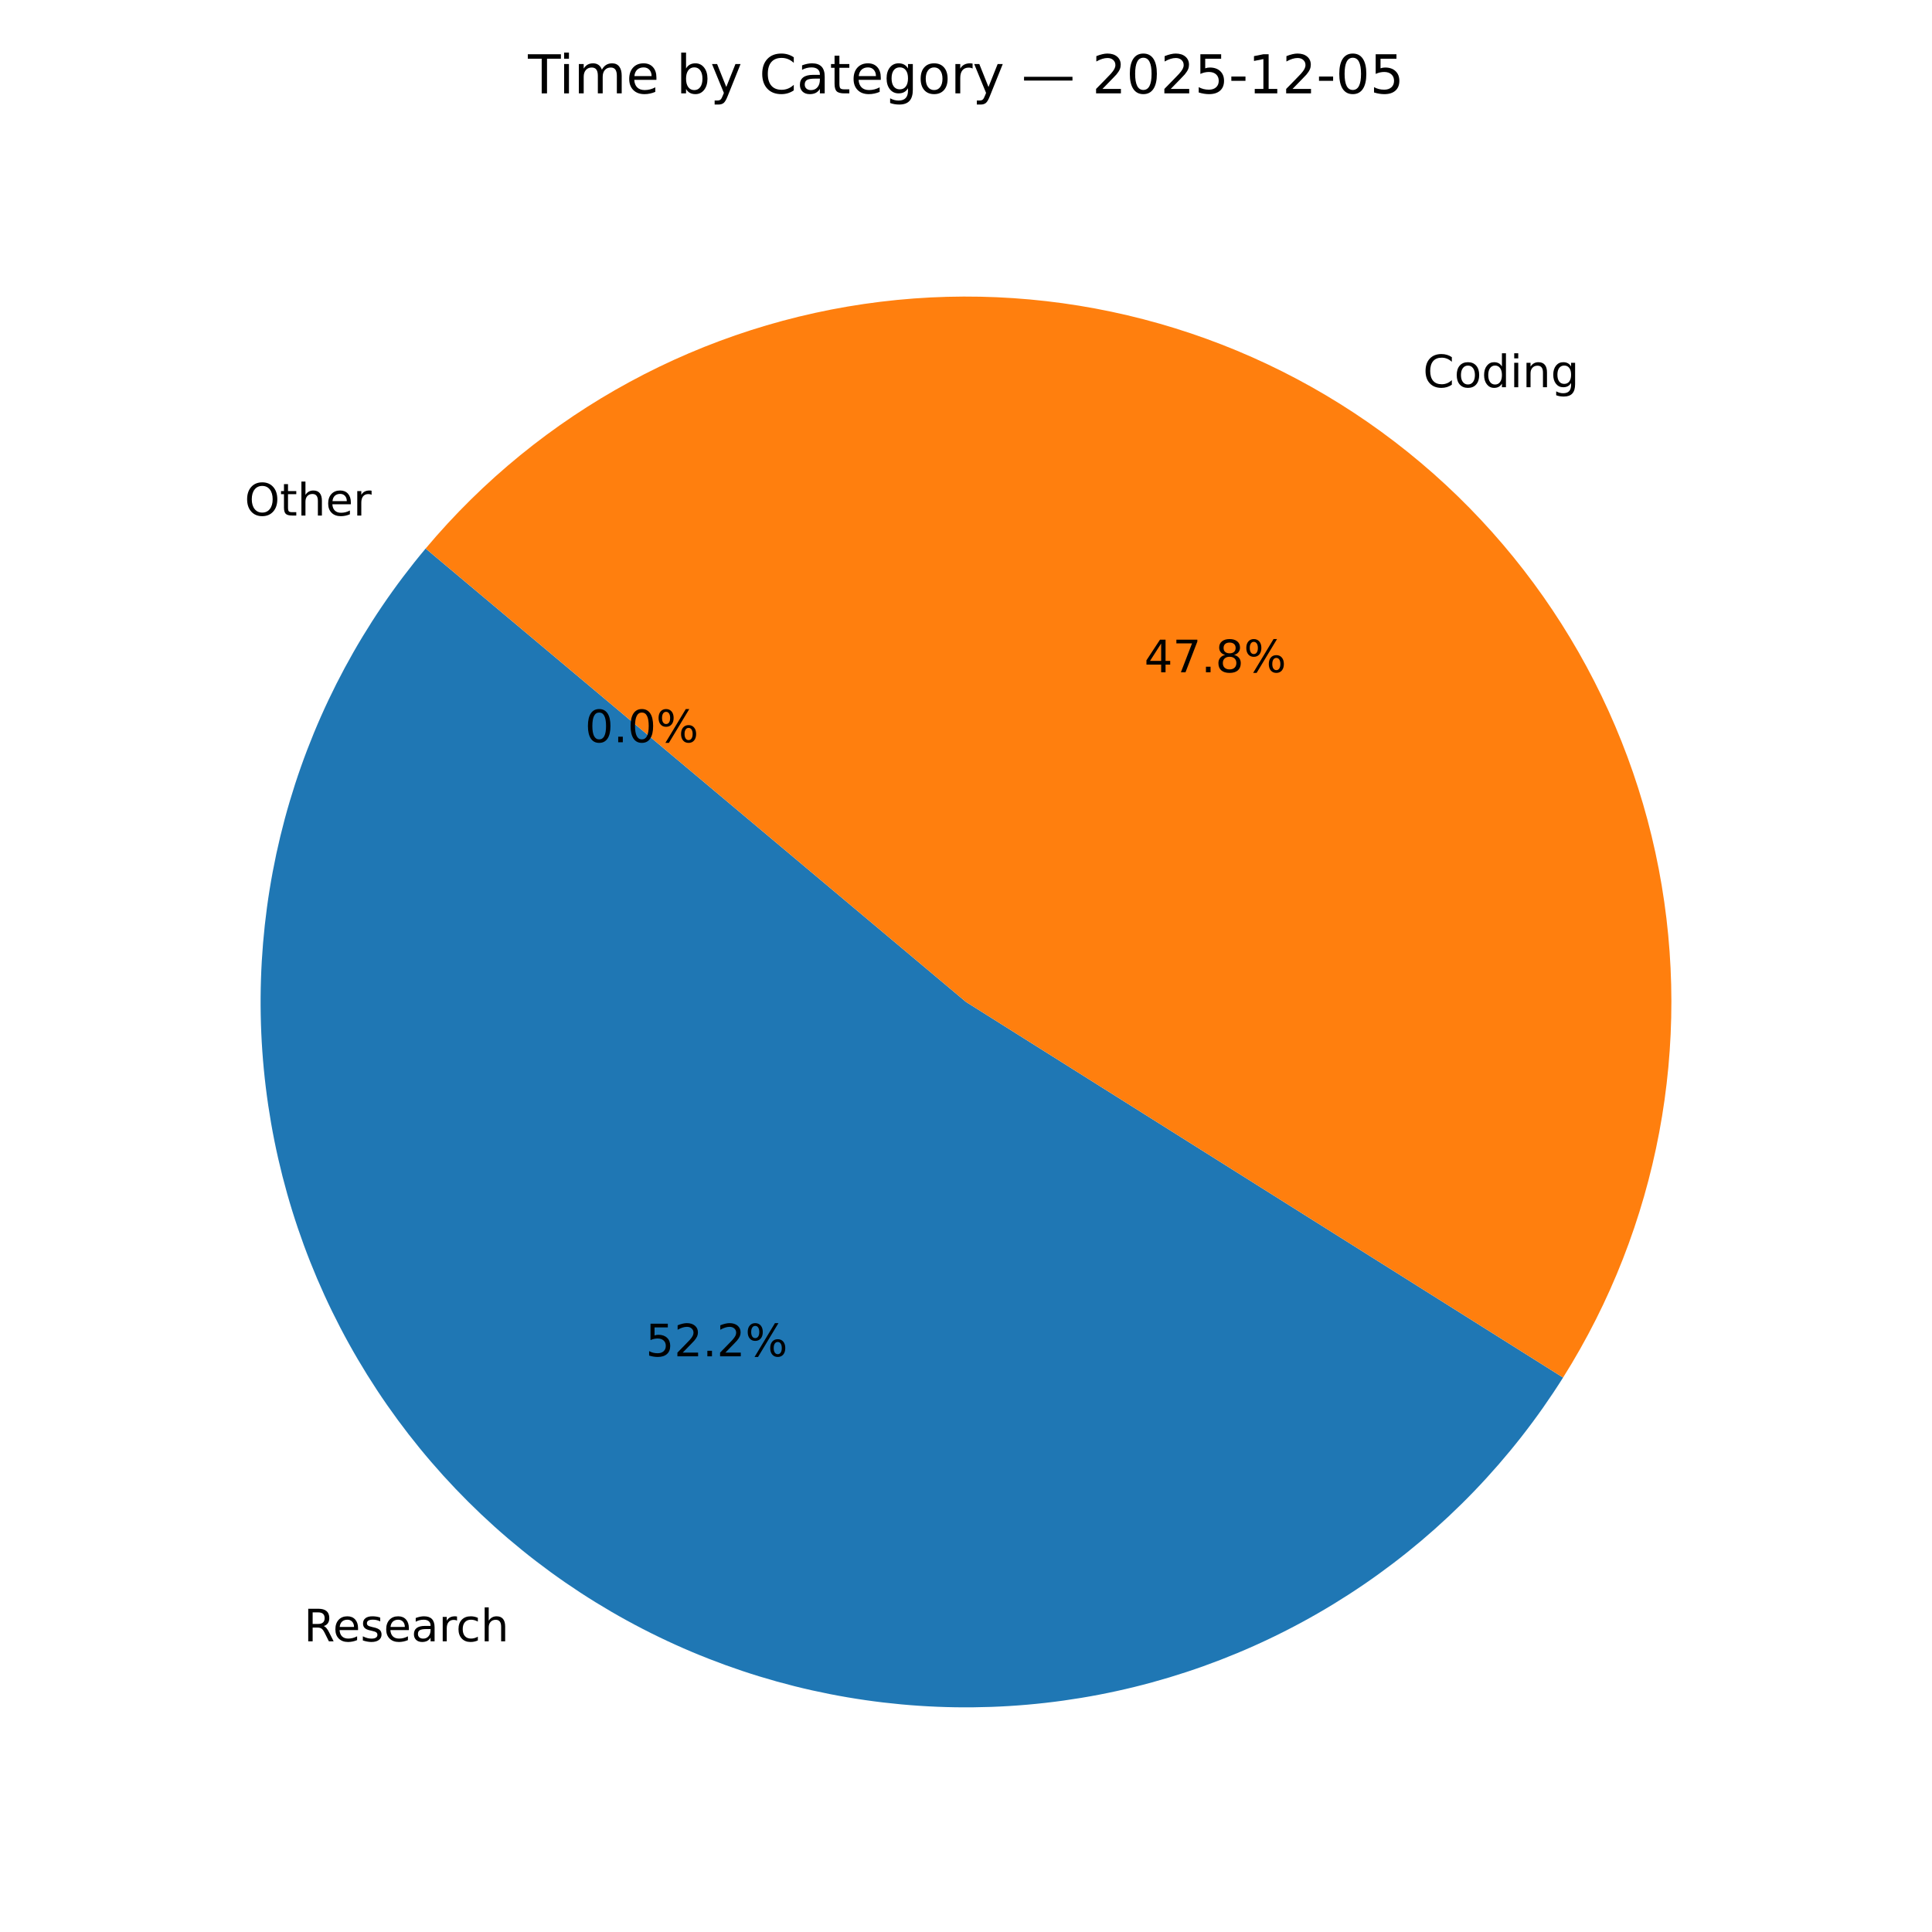
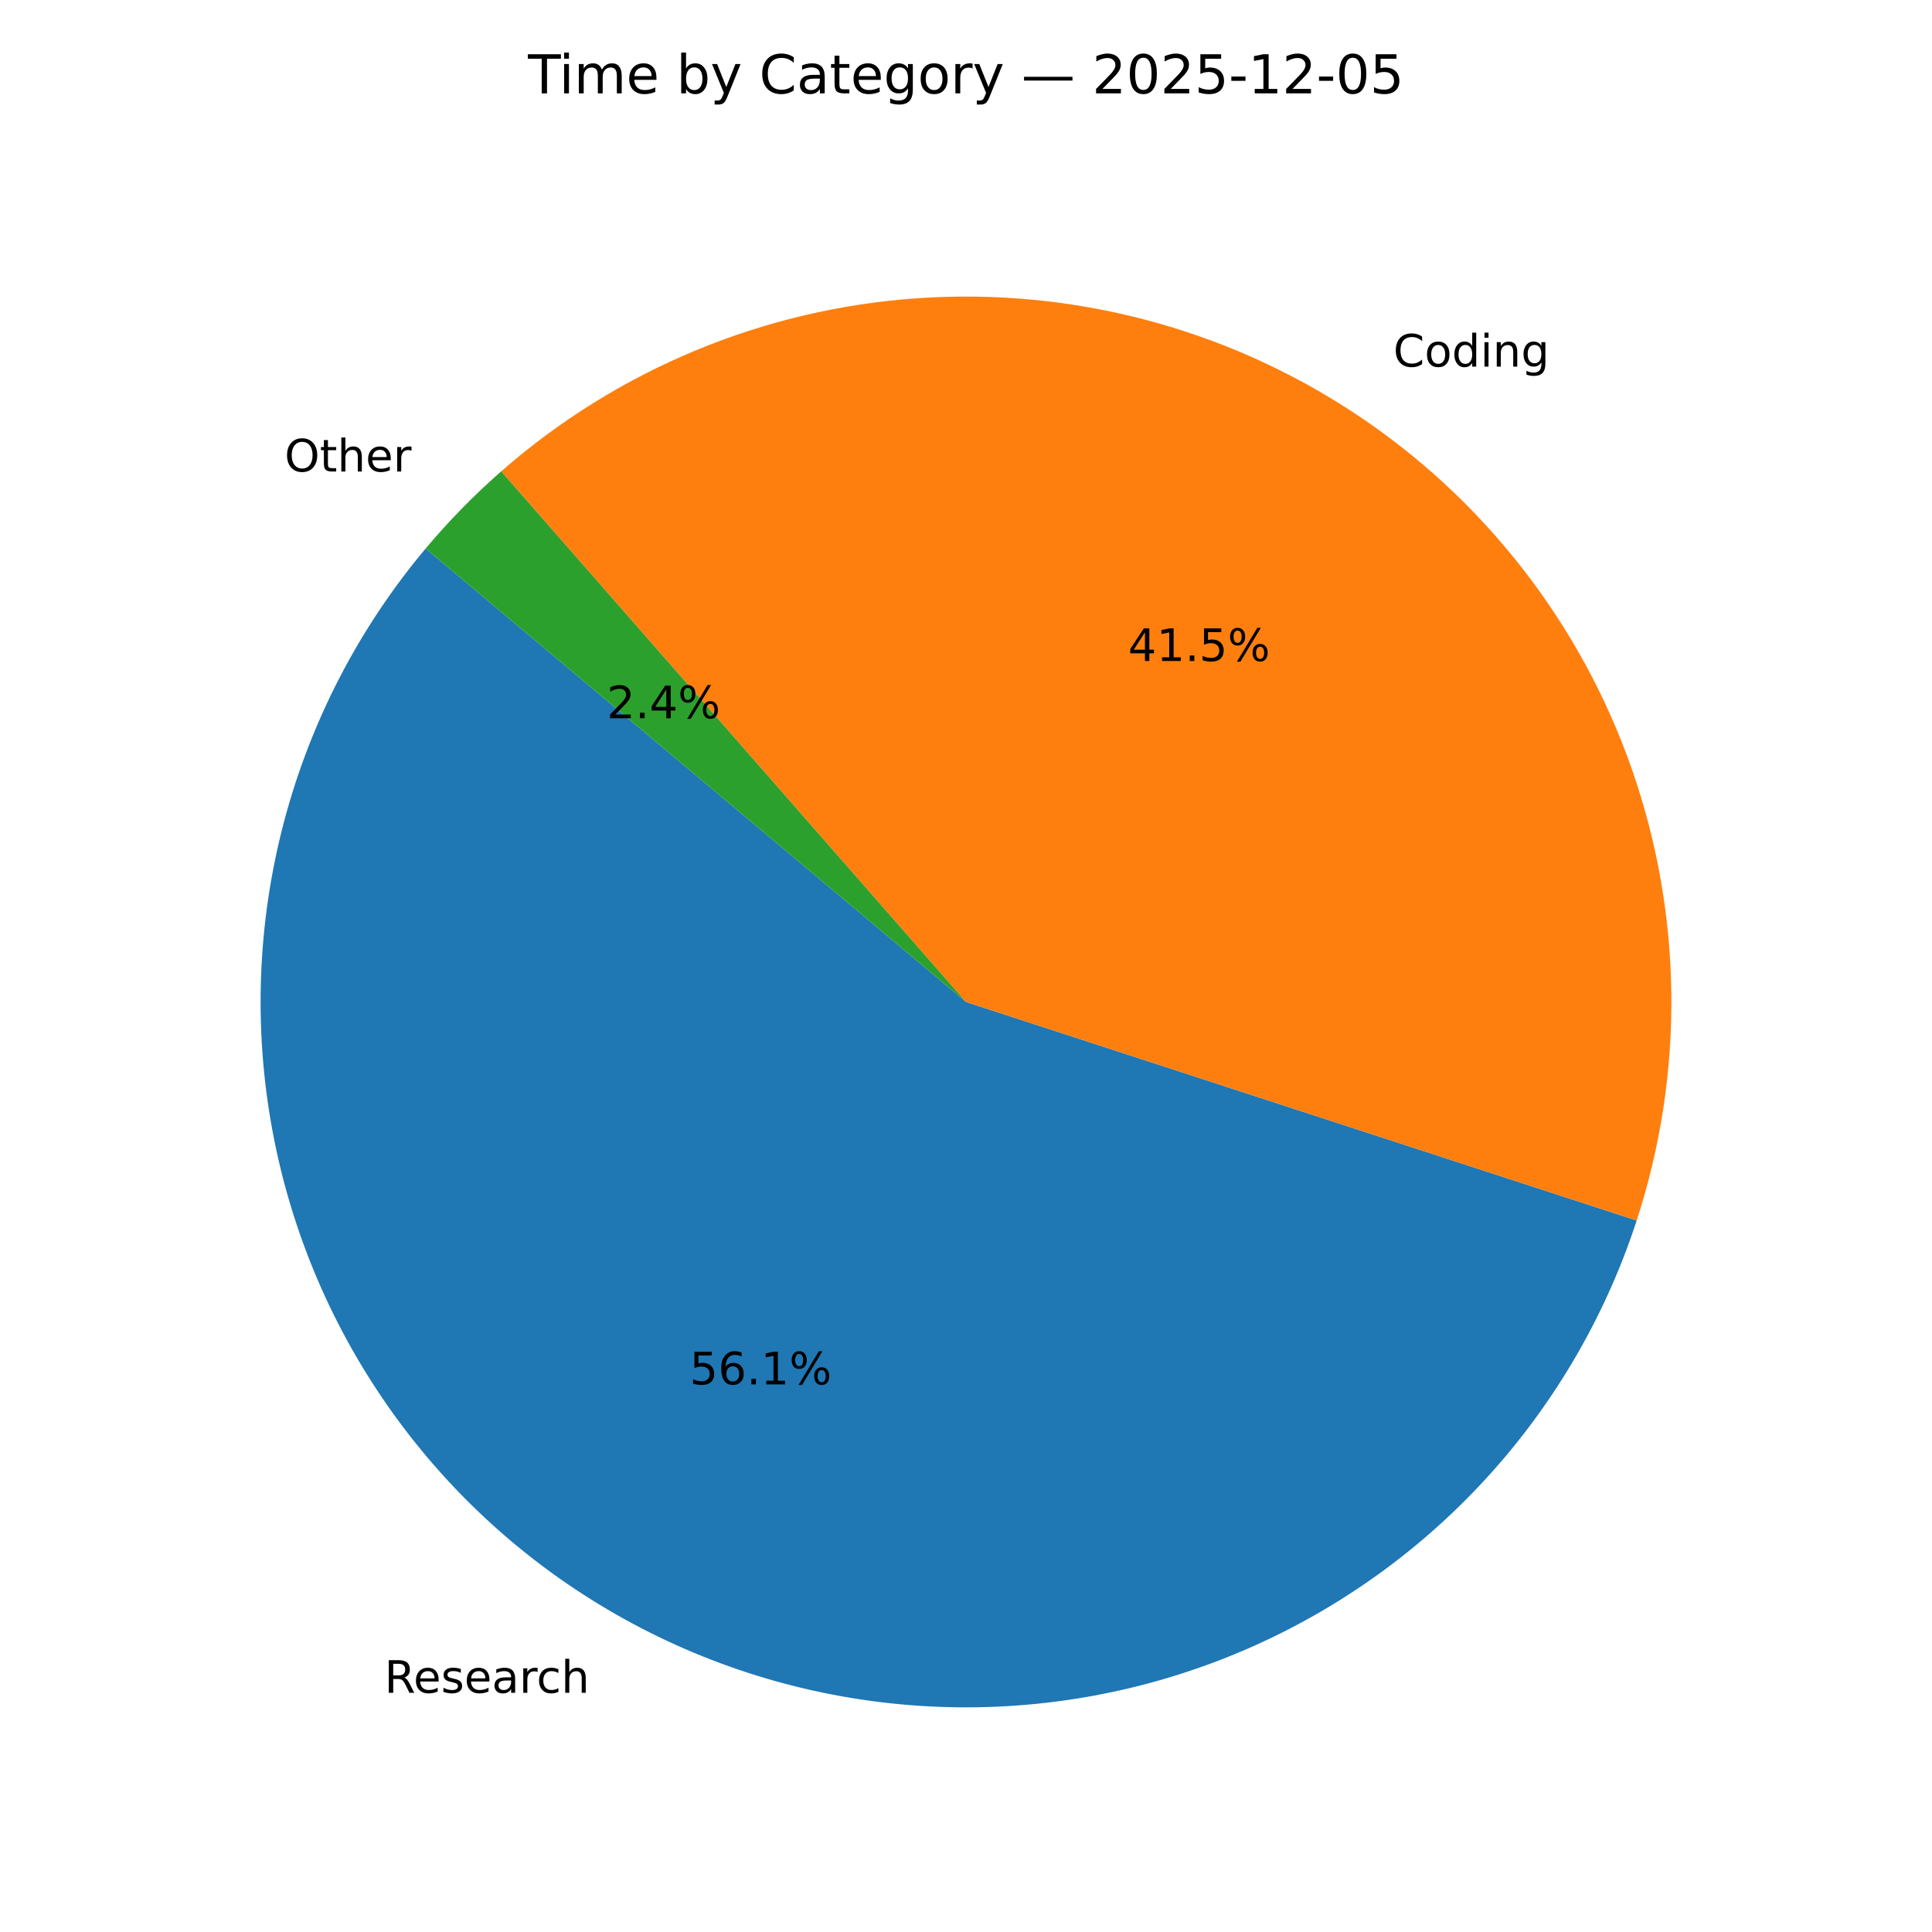
<svg xmlns="http://www.w3.org/2000/svg" xmlns:xlink="http://www.w3.org/1999/xlink" width="432pt" height="432pt" viewBox="0 0 432 432" version="1.1">
  <defs>
    <style type="text/css">*{stroke-linejoin: round; stroke-linecap: butt}</style>
  </defs>
  <g id="figure_1">
    <g id="patch_1">
      <path d="M 0 432  L 432 432  L 432 0  L 0 0  z " style="fill: #ffffff" />
    </g>
    <g id="axes_1">
      <g id="patch_2">
-         <path d="M 95.173 122.654  C 81.277 139.216 70.932 158.459 64.784 179.185  C 58.636 199.912 56.815 221.683 59.433 243.143  C 62.052 264.604 69.055 285.298 80.006 303.938  C 90.957 322.579 105.625 338.77 123.096 351.504  C 140.567 364.238 160.471 373.245 181.569 377.964  C 202.667 382.683 224.512 383.015 245.743 378.938  C 266.975 374.861 287.143 366.463 304.993 354.265  C 322.842 342.067 337.995 326.328 349.507 308.029  L 216 224.04  z " style="fill: #1f77b4" />
+         <path d="M 95.173 122.654  C 80.224 140.471 69.398 161.375 63.474 183.866  C 57.55 206.357 56.674 229.882 60.907 252.751  C 65.141 275.62 74.38 297.272 87.963 316.152  C 101.545 335.031 119.136 350.675 139.473 361.959  C 159.81 373.244 182.393 379.891 205.6 381.425  C 228.807 382.958 252.069 379.34 273.714 370.83  C 295.359 362.32 314.856 349.126 330.804 332.198  C 346.752 315.27 358.761 295.022 365.967 272.908  L 216 224.04  z " style="fill: #1f77b4" />
      </g>
      <g id="patch_3">
-         <path d="M 349.507 308.029  C 370.783 274.209 378.433 233.536 370.898 194.297  C 363.364 155.058 341.193 120.111 308.904 96.576  C 276.614 73.042 236.559 62.634 196.897 67.473  C 157.235 72.312 120.857 92.046 95.173 122.654  L 216 224.04  z " style="fill: #ff7f0e" />
+         <path d="M 365.967 272.908  C 376.669 240.065 376.291 204.599 364.893 171.991  C 353.494 139.383 331.693 111.406 302.86 92.383  C 274.027 73.361 239.728 64.327 205.265 66.678  C 170.803 69.029 138.049 82.637 112.066 105.398  L 216 224.04  z " style="fill: #ff7f0e" />
      </g>
      <g id="patch_4">
-         <path d="M 95.173 122.654  C 95.173 122.654 95.173 122.654 95.173 122.654  L 216 224.04  z " style="fill: #2ca02c" />
+         <path d="M 112.066 105.398  C 109.035 108.053 106.107 110.823 103.289 113.703  C 100.47 116.582 97.763 119.568 95.173 122.654  L 216 224.04  z " style="fill: #2ca02c" />
      </g>
      <g id="matplotlib.axis_1" />
      <g id="matplotlib.axis_2" />
      <g id="text_1">
-         <g transform="translate(67.94183 367.0095) scale(0.1 -0.1)">
+         <g transform="translate(85.95655 378.5108) scale(0.1 -0.1)">
          <defs>
            <path id="DejaVuSans-52" d="M 2841 2188  Q 3044 2119 3236 1894  Q 3428 1669 3622 1275  L 4263 0  L 3584 0  L 2988 1197  Q 2756 1666 2539 1819  Q 2322 1972 1947 1972  L 1259 1972  L 1259 0  L 628 0  L 628 4666  L 2053 4666  Q 2853 4666 3247 4331  Q 3641 3997 3641 3322  Q 3641 2881 3436 2590  Q 3231 2300 2841 2188  z M 1259 4147  L 1259 2491  L 2053 2491  Q 2509 2491 2742 2702  Q 2975 2913 2975 3322  Q 2975 3731 2742 3939  Q 2509 4147 2053 4147  L 1259 4147  z " transform="scale(0.015625)" />
            <path id="DejaVuSans-65" d="M 3597 1894  L 3597 1613  L 953 1613  Q 991 1019 1311 708  Q 1631 397 2203 397  Q 2534 397 2845 478  Q 3156 559 3463 722  L 3463 178  Q 3153 47 2828 -22  Q 2503 -91 2169 -91  Q 1331 -91 842 396  Q 353 884 353 1716  Q 353 2575 817 3079  Q 1281 3584 2069 3584  Q 2775 3584 3186 3129  Q 3597 2675 3597 1894  z M 3022 2063  Q 3016 2534 2758 2815  Q 2500 3097 2075 3097  Q 1594 3097 1305 2825  Q 1016 2553 972 2059  L 3022 2063  z " transform="scale(0.015625)" />
            <path id="DejaVuSans-73" d="M 2834 3397  L 2834 2853  Q 2591 2978 2328 3040  Q 2066 3103 1784 3103  Q 1356 3103 1142 2972  Q 928 2841 928 2578  Q 928 2378 1081 2264  Q 1234 2150 1697 2047  L 1894 2003  Q 2506 1872 2764 1633  Q 3022 1394 3022 966  Q 3022 478 2636 193  Q 2250 -91 1575 -91  Q 1294 -91 989 -36  Q 684 19 347 128  L 347 722  Q 666 556 975 473  Q 1284 391 1588 391  Q 1994 391 2212 530  Q 2431 669 2431 922  Q 2431 1156 2273 1281  Q 2116 1406 1581 1522  L 1381 1569  Q 847 1681 609 1914  Q 372 2147 372 2553  Q 372 3047 722 3315  Q 1072 3584 1716 3584  Q 2034 3584 2315 3537  Q 2597 3491 2834 3397  z " transform="scale(0.015625)" />
            <path id="DejaVuSans-61" d="M 2194 1759  Q 1497 1759 1228 1600  Q 959 1441 959 1056  Q 959 750 1161 570  Q 1363 391 1709 391  Q 2188 391 2477 730  Q 2766 1069 2766 1631  L 2766 1759  L 2194 1759  z M 3341 1997  L 3341 0  L 2766 0  L 2766 531  Q 2569 213 2275 61  Q 1981 -91 1556 -91  Q 1019 -91 701 211  Q 384 513 384 1019  Q 384 1609 779 1909  Q 1175 2209 1959 2209  L 2766 2209  L 2766 2266  Q 2766 2663 2505 2880  Q 2244 3097 1772 3097  Q 1472 3097 1187 3025  Q 903 2953 641 2809  L 641 3341  Q 956 3463 1253 3523  Q 1550 3584 1831 3584  Q 2591 3584 2966 3190  Q 3341 2797 3341 1997  z " transform="scale(0.015625)" />
            <path id="DejaVuSans-72" d="M 2631 2963  Q 2534 3019 2420 3045  Q 2306 3072 2169 3072  Q 1681 3072 1420 2755  Q 1159 2438 1159 1844  L 1159 0  L 581 0  L 581 3500  L 1159 3500  L 1159 2956  Q 1341 3275 1631 3429  Q 1922 3584 2338 3584  Q 2397 3584 2469 3576  Q 2541 3569 2628 3553  L 2631 2963  z " transform="scale(0.015625)" />
            <path id="DejaVuSans-63" d="M 3122 3366  L 3122 2828  Q 2878 2963 2633 3030  Q 2388 3097 2138 3097  Q 1578 3097 1268 2742  Q 959 2388 959 1747  Q 959 1106 1268 751  Q 1578 397 2138 397  Q 2388 397 2633 464  Q 2878 531 3122 666  L 3122 134  Q 2881 22 2623 -34  Q 2366 -91 2075 -91  Q 1284 -91 818 406  Q 353 903 353 1747  Q 353 2603 823 3093  Q 1294 3584 2113 3584  Q 2378 3584 2631 3529  Q 2884 3475 3122 3366  z " transform="scale(0.015625)" />
            <path id="DejaVuSans-68" d="M 3513 2113  L 3513 0  L 2938 0  L 2938 2094  Q 2938 2591 2744 2837  Q 2550 3084 2163 3084  Q 1697 3084 1428 2787  Q 1159 2491 1159 1978  L 1159 0  L 581 0  L 581 4863  L 1159 4863  L 1159 2956  Q 1366 3272 1645 3428  Q 1925 3584 2291 3584  Q 2894 3584 3203 3211  Q 3513 2838 3513 2113  z " transform="scale(0.015625)" />
          </defs>
          <use xlink:href="#DejaVuSans-52" />
          <use xlink:href="#DejaVuSans-65" transform="translate(64.98242 0)" />
          <use xlink:href="#DejaVuSans-73" transform="translate(126.5059 0)" />
          <use xlink:href="#DejaVuSans-65" transform="translate(178.6055 0)" />
          <use xlink:href="#DejaVuSans-61" transform="translate(240.1289 0)" />
          <use xlink:href="#DejaVuSans-72" transform="translate(301.4082 0)" />
          <use xlink:href="#DejaVuSans-63" transform="translate(340.2715 0)" />
          <use xlink:href="#DejaVuSans-68" transform="translate(395.252 0)" />
        </g>
      </g>
      <g id="text_2">
-         <g transform="translate(144.3742 303.2777) scale(0.1 -0.1)">
+         <g transform="translate(154.2004 309.5511) scale(0.1 -0.1)">
          <defs>
            <path id="DejaVuSans-35" d="M 691 4666  L 3169 4666  L 3169 4134  L 1269 4134  L 1269 2991  Q 1406 3038 1543 3061  Q 1681 3084 1819 3084  Q 2600 3084 3056 2656  Q 3513 2228 3513 1497  Q 3513 744 3044 326  Q 2575 -91 1722 -91  Q 1428 -91 1123 -41  Q 819 9 494 109  L 494 744  Q 775 591 1075 516  Q 1375 441 1709 441  Q 2250 441 2565 725  Q 2881 1009 2881 1497  Q 2881 1984 2565 2268  Q 2250 2553 1709 2553  Q 1456 2553 1204 2497  Q 953 2441 691 2322  L 691 4666  z " transform="scale(0.015625)" />
-             <path id="DejaVuSans-32" d="M 1228 531  L 3431 531  L 3431 0  L 469 0  L 469 531  Q 828 903 1448 1529  Q 2069 2156 2228 2338  Q 2531 2678 2651 2914  Q 2772 3150 2772 3378  Q 2772 3750 2511 3984  Q 2250 4219 1831 4219  Q 1534 4219 1204 4116  Q 875 4013 500 3803  L 500 4441  Q 881 4594 1212 4672  Q 1544 4750 1819 4750  Q 2544 4750 2975 4387  Q 3406 4025 3406 3419  Q 3406 3131 3298 2873  Q 3191 2616 2906 2266  Q 2828 2175 2409 1742  Q 1991 1309 1228 531  z " transform="scale(0.015625)" />
+             <path id="DejaVuSans-36" d="M 2113 2584  Q 1688 2584 1439 2293  Q 1191 2003 1191 1497  Q 1191 994 1439 701  Q 1688 409 2113 409  Q 2538 409 2786 701  Q 3034 994 3034 1497  Q 3034 2003 2786 2293  Q 2538 2584 2113 2584  z M 3366 4563  L 3366 3988  Q 3128 4100 2886 4159  Q 2644 4219 2406 4219  Q 1781 4219 1451 3797  Q 1122 3375 1075 2522  Q 1259 2794 1537 2939  Q 1816 3084 2150 3084  Q 2853 3084 3261 2657  Q 3669 2231 3669 1497  Q 3669 778 3244 343  Q 2819 -91 2113 -91  Q 1303 -91 875 529  Q 447 1150 447 2328  Q 447 3434 972 4092  Q 1497 4750 2381 4750  Q 2619 4750 2861 4703  Q 3103 4656 3366 4563  z " transform="scale(0.015625)" />
            <path id="DejaVuSans-2e" d="M 684 794  L 1344 794  L 1344 0  L 684 0  L 684 794  z " transform="scale(0.015625)" />
+             <path id="DejaVuSans-31" d="M 794 531  L 1825 531  L 1825 4091  L 703 3866  L 703 4441  L 1819 4666  L 2450 4666  L 2450 531  L 3481 531  L 3481 0  L 794 0  L 794 531  z " transform="scale(0.015625)" />
            <path id="DejaVuSans-25" d="M 4653 2053  Q 4381 2053 4226 1822  Q 4072 1591 4072 1178  Q 4072 772 4226 539  Q 4381 306 4653 306  Q 4919 306 5073 539  Q 5228 772 5228 1178  Q 5228 1588 5073 1820  Q 4919 2053 4653 2053  z M 4653 2450  Q 5147 2450 5437 2106  Q 5728 1763 5728 1178  Q 5728 594 5436 251  Q 5144 -91 4653 -91  Q 4153 -91 3862 251  Q 3572 594 3572 1178  Q 3572 1766 3864 2108  Q 4156 2450 4653 2450  z M 1428 4353  Q 1159 4353 1004 4120  Q 850 3888 850 3481  Q 850 3069 1003 2837  Q 1156 2606 1428 2606  Q 1700 2606 1854 2837  Q 2009 3069 2009 3481  Q 2009 3884 1853 4118  Q 1697 4353 1428 4353  z M 4250 4750  L 4750 4750  L 1831 -91  L 1331 -91  L 4250 4750  z M 1428 4750  Q 1922 4750 2215 4408  Q 2509 4066 2509 3481  Q 2509 2891 2217 2550  Q 1925 2209 1428 2209  Q 931 2209 642 2551  Q 353 2894 353 3481  Q 353 4063 643 4406  Q 934 4750 1428 4750  z " transform="scale(0.015625)" />
          </defs>
          <use xlink:href="#DejaVuSans-35" />
-           <use xlink:href="#DejaVuSans-32" transform="translate(63.62305 0)" />
+           <use xlink:href="#DejaVuSans-36" transform="translate(63.62305 0)" />
          <use xlink:href="#DejaVuSans-2e" transform="translate(127.2461 0)" />
-           <use xlink:href="#DejaVuSans-32" transform="translate(159.0332 0)" />
+           <use xlink:href="#DejaVuSans-31" transform="translate(159.0332 0)" />
          <use xlink:href="#DejaVuSans-25" transform="translate(222.6562 0)" />
        </g>
      </g>
      <g id="text_3">
-         <g transform="translate(318.1941 86.58917) scale(0.1 -0.1)">
+         <g transform="translate(311.5459 81.97704) scale(0.1 -0.1)">
          <defs>
            <path id="DejaVuSans-43" d="M 4122 4306  L 4122 3641  Q 3803 3938 3442 4084  Q 3081 4231 2675 4231  Q 1875 4231 1450 3742  Q 1025 3253 1025 2328  Q 1025 1406 1450 917  Q 1875 428 2675 428  Q 3081 428 3442 575  Q 3803 722 4122 1019  L 4122 359  Q 3791 134 3420 21  Q 3050 -91 2638 -91  Q 1578 -91 968 557  Q 359 1206 359 2328  Q 359 3453 968 4101  Q 1578 4750 2638 4750  Q 3056 4750 3426 4639  Q 3797 4528 4122 4306  z " transform="scale(0.015625)" />
            <path id="DejaVuSans-6f" d="M 1959 3097  Q 1497 3097 1228 2736  Q 959 2375 959 1747  Q 959 1119 1226 758  Q 1494 397 1959 397  Q 2419 397 2687 759  Q 2956 1122 2956 1747  Q 2956 2369 2687 2733  Q 2419 3097 1959 3097  z M 1959 3584  Q 2709 3584 3137 3096  Q 3566 2609 3566 1747  Q 3566 888 3137 398  Q 2709 -91 1959 -91  Q 1206 -91 779 398  Q 353 888 353 1747  Q 353 2609 779 3096  Q 1206 3584 1959 3584  z " transform="scale(0.015625)" />
            <path id="DejaVuSans-64" d="M 2906 2969  L 2906 4863  L 3481 4863  L 3481 0  L 2906 0  L 2906 525  Q 2725 213 2448 61  Q 2172 -91 1784 -91  Q 1150 -91 751 415  Q 353 922 353 1747  Q 353 2572 751 3078  Q 1150 3584 1784 3584  Q 2172 3584 2448 3432  Q 2725 3281 2906 2969  z M 947 1747  Q 947 1113 1208 752  Q 1469 391 1925 391  Q 2381 391 2643 752  Q 2906 1113 2906 1747  Q 2906 2381 2643 2742  Q 2381 3103 1925 3103  Q 1469 3103 1208 2742  Q 947 2381 947 1747  z " transform="scale(0.015625)" />
            <path id="DejaVuSans-69" d="M 603 3500  L 1178 3500  L 1178 0  L 603 0  L 603 3500  z M 603 4863  L 1178 4863  L 1178 4134  L 603 4134  L 603 4863  z " transform="scale(0.015625)" />
            <path id="DejaVuSans-6e" d="M 3513 2113  L 3513 0  L 2938 0  L 2938 2094  Q 2938 2591 2744 2837  Q 2550 3084 2163 3084  Q 1697 3084 1428 2787  Q 1159 2491 1159 1978  L 1159 0  L 581 0  L 581 3500  L 1159 3500  L 1159 2956  Q 1366 3272 1645 3428  Q 1925 3584 2291 3584  Q 2894 3584 3203 3211  Q 3513 2838 3513 2113  z " transform="scale(0.015625)" />
            <path id="DejaVuSans-67" d="M 2906 1791  Q 2906 2416 2648 2759  Q 2391 3103 1925 3103  Q 1463 3103 1205 2759  Q 947 2416 947 1791  Q 947 1169 1205 825  Q 1463 481 1925 481  Q 2391 481 2648 825  Q 2906 1169 2906 1791  z M 3481 434  Q 3481 -459 3084 -895  Q 2688 -1331 1869 -1331  Q 1566 -1331 1297 -1286  Q 1028 -1241 775 -1147  L 775 -588  Q 1028 -725 1275 -790  Q 1522 -856 1778 -856  Q 2344 -856 2625 -561  Q 2906 -266 2906 331  L 2906 616  Q 2728 306 2450 153  Q 2172 0 1784 0  Q 1141 0 747 490  Q 353 981 353 1791  Q 353 2603 747 3093  Q 1141 3584 1784 3584  Q 2172 3584 2450 3431  Q 2728 3278 2906 2969  L 2906 3500  L 3481 3500  L 3481 434  z " transform="scale(0.015625)" />
          </defs>
          <use xlink:href="#DejaVuSans-43" />
          <use xlink:href="#DejaVuSans-6f" transform="translate(69.82422 0)" />
          <use xlink:href="#DejaVuSans-64" transform="translate(131.0059 0)" />
          <use xlink:href="#DejaVuSans-69" transform="translate(194.4824 0)" />
          <use xlink:href="#DejaVuSans-6e" transform="translate(222.2656 0)" />
          <use xlink:href="#DejaVuSans-67" transform="translate(285.6445 0)" />
        </g>
      </g>
      <g id="text_4">
-         <g transform="translate(255.8586 150.3211) scale(0.1 -0.1)">
+         <g transform="translate(252.2324 147.8054) scale(0.1 -0.1)">
          <defs>
            <path id="DejaVuSans-34" d="M 2419 4116  L 825 1625  L 2419 1625  L 2419 4116  z M 2253 4666  L 3047 4666  L 3047 1625  L 3713 1625  L 3713 1100  L 3047 1100  L 3047 0  L 2419 0  L 2419 1100  L 313 1100  L 313 1709  L 2253 4666  z " transform="scale(0.015625)" />
-             <path id="DejaVuSans-37" d="M 525 4666  L 3525 4666  L 3525 4397  L 1831 0  L 1172 0  L 2766 4134  L 525 4134  L 525 4666  z " transform="scale(0.015625)" />
-             <path id="DejaVuSans-38" d="M 2034 2216  Q 1584 2216 1326 1975  Q 1069 1734 1069 1313  Q 1069 891 1326 650  Q 1584 409 2034 409  Q 2484 409 2743 651  Q 3003 894 3003 1313  Q 3003 1734 2745 1975  Q 2488 2216 2034 2216  z M 1403 2484  Q 997 2584 770 2862  Q 544 3141 544 3541  Q 544 4100 942 4425  Q 1341 4750 2034 4750  Q 2731 4750 3128 4425  Q 3525 4100 3525 3541  Q 3525 3141 3298 2862  Q 3072 2584 2669 2484  Q 3125 2378 3379 2068  Q 3634 1759 3634 1313  Q 3634 634 3220 271  Q 2806 -91 2034 -91  Q 1263 -91 848 271  Q 434 634 434 1313  Q 434 1759 690 2068  Q 947 2378 1403 2484  z M 1172 3481  Q 1172 3119 1398 2916  Q 1625 2713 2034 2713  Q 2441 2713 2670 2916  Q 2900 3119 2900 3481  Q 2900 3844 2670 4047  Q 2441 4250 2034 4250  Q 1625 4250 1398 4047  Q 1172 3844 1172 3481  z " transform="scale(0.015625)" />
          </defs>
          <use xlink:href="#DejaVuSans-34" />
-           <use xlink:href="#DejaVuSans-37" transform="translate(63.62305 0)" />
+           <use xlink:href="#DejaVuSans-31" transform="translate(63.62305 0)" />
          <use xlink:href="#DejaVuSans-2e" transform="translate(127.2461 0)" />
-           <use xlink:href="#DejaVuSans-38" transform="translate(159.0332 0)" />
+           <use xlink:href="#DejaVuSans-35" transform="translate(159.0332 0)" />
          <use xlink:href="#DejaVuSans-25" transform="translate(222.6562 0)" />
        </g>
      </g>
      <g id="text_5">
-         <g transform="translate(54.69691 115.2752) scale(0.1 -0.1)">
+         <g transform="translate(63.62406 105.4283) scale(0.1 -0.1)">
          <defs>
            <path id="DejaVuSans-4f" d="M 2522 4238  Q 1834 4238 1429 3725  Q 1025 3213 1025 2328  Q 1025 1447 1429 934  Q 1834 422 2522 422  Q 3209 422 3611 934  Q 4013 1447 4013 2328  Q 4013 3213 3611 3725  Q 3209 4238 2522 4238  z M 2522 4750  Q 3503 4750 4090 4092  Q 4678 3434 4678 2328  Q 4678 1225 4090 567  Q 3503 -91 2522 -91  Q 1538 -91 948 565  Q 359 1222 359 2328  Q 359 3434 948 4092  Q 1538 4750 2522 4750  z " transform="scale(0.015625)" />
            <path id="DejaVuSans-74" d="M 1172 4494  L 1172 3500  L 2356 3500  L 2356 3053  L 1172 3053  L 1172 1153  Q 1172 725 1289 603  Q 1406 481 1766 481  L 2356 481  L 2356 0  L 1766 0  Q 1100 0 847 248  Q 594 497 594 1153  L 594 3053  L 172 3053  L 172 3500  L 594 3500  L 594 4494  L 1172 4494  z " transform="scale(0.015625)" />
          </defs>
          <use xlink:href="#DejaVuSans-4f" />
          <use xlink:href="#DejaVuSans-74" transform="translate(78.71094 0)" />
          <use xlink:href="#DejaVuSans-68" transform="translate(117.9199 0)" />
          <use xlink:href="#DejaVuSans-65" transform="translate(181.2988 0)" />
          <use xlink:href="#DejaVuSans-72" transform="translate(242.8223 0)" />
        </g>
      </g>
      <g id="text_6">
-         <g transform="translate(130.8017 165.968) scale(0.1 -0.1)">
+         <g transform="translate(135.671 160.597) scale(0.1 -0.1)">
          <defs>
-             <path id="DejaVuSans-30" d="M 2034 4250  Q 1547 4250 1301 3770  Q 1056 3291 1056 2328  Q 1056 1369 1301 889  Q 1547 409 2034 409  Q 2525 409 2770 889  Q 3016 1369 3016 2328  Q 3016 3291 2770 3770  Q 2525 4250 2034 4250  z M 2034 4750  Q 2819 4750 3233 4129  Q 3647 3509 3647 2328  Q 3647 1150 3233 529  Q 2819 -91 2034 -91  Q 1250 -91 836 529  Q 422 1150 422 2328  Q 422 3509 836 4129  Q 1250 4750 2034 4750  z " transform="scale(0.015625)" />
+             <path id="DejaVuSans-32" d="M 1228 531  L 3431 531  L 3431 0  L 469 0  L 469 531  Q 828 903 1448 1529  Q 2069 2156 2228 2338  Q 2531 2678 2651 2914  Q 2772 3150 2772 3378  Q 2772 3750 2511 3984  Q 2250 4219 1831 4219  Q 1534 4219 1204 4116  Q 875 4013 500 3803  L 500 4441  Q 881 4594 1212 4672  Q 1544 4750 1819 4750  Q 2544 4750 2975 4387  Q 3406 4025 3406 3419  Q 3406 3131 3298 2873  Q 3191 2616 2906 2266  Q 2828 2175 2409 1742  Q 1991 1309 1228 531  z " transform="scale(0.015625)" />
          </defs>
-           <use xlink:href="#DejaVuSans-30" />
+           <use xlink:href="#DejaVuSans-32" />
          <use xlink:href="#DejaVuSans-2e" transform="translate(63.62305 0)" />
-           <use xlink:href="#DejaVuSans-30" transform="translate(95.41016 0)" />
+           <use xlink:href="#DejaVuSans-34" transform="translate(95.41016 0)" />
          <use xlink:href="#DejaVuSans-25" transform="translate(159.0332 0)" />
        </g>
      </g>
      <g id="text_7">
        <g transform="translate(118.0537 20.88) scale(0.12 -0.12)">
          <defs>
            <path id="DejaVuSans-54" d="M -19 4666  L 3928 4666  L 3928 4134  L 2272 4134  L 2272 0  L 1638 0  L 1638 4134  L -19 4134  L -19 4666  z " transform="scale(0.015625)" />
            <path id="DejaVuSans-6d" d="M 3328 2828  Q 3544 3216 3844 3400  Q 4144 3584 4550 3584  Q 5097 3584 5394 3201  Q 5691 2819 5691 2113  L 5691 0  L 5113 0  L 5113 2094  Q 5113 2597 4934 2840  Q 4756 3084 4391 3084  Q 3944 3084 3684 2787  Q 3425 2491 3425 1978  L 3425 0  L 2847 0  L 2847 2094  Q 2847 2600 2669 2842  Q 2491 3084 2119 3084  Q 1678 3084 1418 2786  Q 1159 2488 1159 1978  L 1159 0  L 581 0  L 581 3500  L 1159 3500  L 1159 2956  Q 1356 3278 1631 3431  Q 1906 3584 2284 3584  Q 2666 3584 2933 3390  Q 3200 3197 3328 2828  z " transform="scale(0.015625)" />
            <path id="DejaVuSans-20" transform="scale(0.015625)" />
            <path id="DejaVuSans-62" d="M 3116 1747  Q 3116 2381 2855 2742  Q 2594 3103 2138 3103  Q 1681 3103 1420 2742  Q 1159 2381 1159 1747  Q 1159 1113 1420 752  Q 1681 391 2138 391  Q 2594 391 2855 752  Q 3116 1113 3116 1747  z M 1159 2969  Q 1341 3281 1617 3432  Q 1894 3584 2278 3584  Q 2916 3584 3314 3078  Q 3713 2572 3713 1747  Q 3713 922 3314 415  Q 2916 -91 2278 -91  Q 1894 -91 1617 61  Q 1341 213 1159 525  L 1159 0  L 581 0  L 581 4863  L 1159 4863  L 1159 2969  z " transform="scale(0.015625)" />
            <path id="DejaVuSans-79" d="M 2059 -325  Q 1816 -950 1584 -1140  Q 1353 -1331 966 -1331  L 506 -1331  L 506 -850  L 844 -850  Q 1081 -850 1212 -737  Q 1344 -625 1503 -206  L 1606 56  L 191 3500  L 800 3500  L 1894 763  L 2988 3500  L 3597 3500  L 2059 -325  z " transform="scale(0.015625)" />
            <path id="DejaVuSans-2014" d="M 313 1978  L 6088 1978  L 6088 1528  L 313 1528  L 313 1978  z " transform="scale(0.015625)" />
+             <path id="DejaVuSans-30" d="M 2034 4250  Q 1547 4250 1301 3770  Q 1056 3291 1056 2328  Q 1056 1369 1301 889  Q 1547 409 2034 409  Q 2525 409 2770 889  Q 3016 1369 3016 2328  Q 3016 3291 2770 3770  Q 2525 4250 2034 4250  z M 2034 4750  Q 2819 4750 3233 4129  Q 3647 3509 3647 2328  Q 3647 1150 3233 529  Q 2819 -91 2034 -91  Q 1250 -91 836 529  Q 422 1150 422 2328  Q 422 3509 836 4129  Q 1250 4750 2034 4750  z " transform="scale(0.015625)" />
            <path id="DejaVuSans-2d" d="M 313 2009  L 1997 2009  L 1997 1497  L 313 1497  L 313 2009  z " transform="scale(0.015625)" />
-             <path id="DejaVuSans-31" d="M 794 531  L 1825 531  L 1825 4091  L 703 3866  L 703 4441  L 1819 4666  L 2450 4666  L 2450 531  L 3481 531  L 3481 0  L 794 0  L 794 531  z " transform="scale(0.015625)" />
          </defs>
          <use xlink:href="#DejaVuSans-54" />
          <use xlink:href="#DejaVuSans-69" transform="translate(57.95898 0)" />
          <use xlink:href="#DejaVuSans-6d" transform="translate(85.74219 0)" />
          <use xlink:href="#DejaVuSans-65" transform="translate(183.1543 0)" />
          <use xlink:href="#DejaVuSans-20" transform="translate(244.6777 0)" />
          <use xlink:href="#DejaVuSans-62" transform="translate(276.4648 0)" />
          <use xlink:href="#DejaVuSans-79" transform="translate(339.9414 0)" />
          <use xlink:href="#DejaVuSans-20" transform="translate(399.1211 0)" />
          <use xlink:href="#DejaVuSans-43" transform="translate(430.9082 0)" />
          <use xlink:href="#DejaVuSans-61" transform="translate(500.7324 0)" />
          <use xlink:href="#DejaVuSans-74" transform="translate(562.0117 0)" />
          <use xlink:href="#DejaVuSans-65" transform="translate(601.2207 0)" />
          <use xlink:href="#DejaVuSans-67" transform="translate(662.7441 0)" />
          <use xlink:href="#DejaVuSans-6f" transform="translate(726.2207 0)" />
          <use xlink:href="#DejaVuSans-72" transform="translate(787.4023 0)" />
          <use xlink:href="#DejaVuSans-79" transform="translate(828.5156 0)" />
          <use xlink:href="#DejaVuSans-20" transform="translate(887.6953 0)" />
          <use xlink:href="#DejaVuSans-2014" transform="translate(919.4824 0)" />
          <use xlink:href="#DejaVuSans-20" transform="translate(1019.482 0)" />
          <use xlink:href="#DejaVuSans-32" transform="translate(1051.27 0)" />
          <use xlink:href="#DejaVuSans-30" transform="translate(1114.893 0)" />
          <use xlink:href="#DejaVuSans-32" transform="translate(1178.516 0)" />
          <use xlink:href="#DejaVuSans-35" transform="translate(1242.139 0)" />
          <use xlink:href="#DejaVuSans-2d" transform="translate(1305.762 0)" />
          <use xlink:href="#DejaVuSans-31" transform="translate(1341.846 0)" />
          <use xlink:href="#DejaVuSans-32" transform="translate(1405.469 0)" />
          <use xlink:href="#DejaVuSans-2d" transform="translate(1469.092 0)" />
          <use xlink:href="#DejaVuSans-30" transform="translate(1505.176 0)" />
          <use xlink:href="#DejaVuSans-35" transform="translate(1568.799 0)" />
        </g>
      </g>
    </g>
  </g>
</svg>
